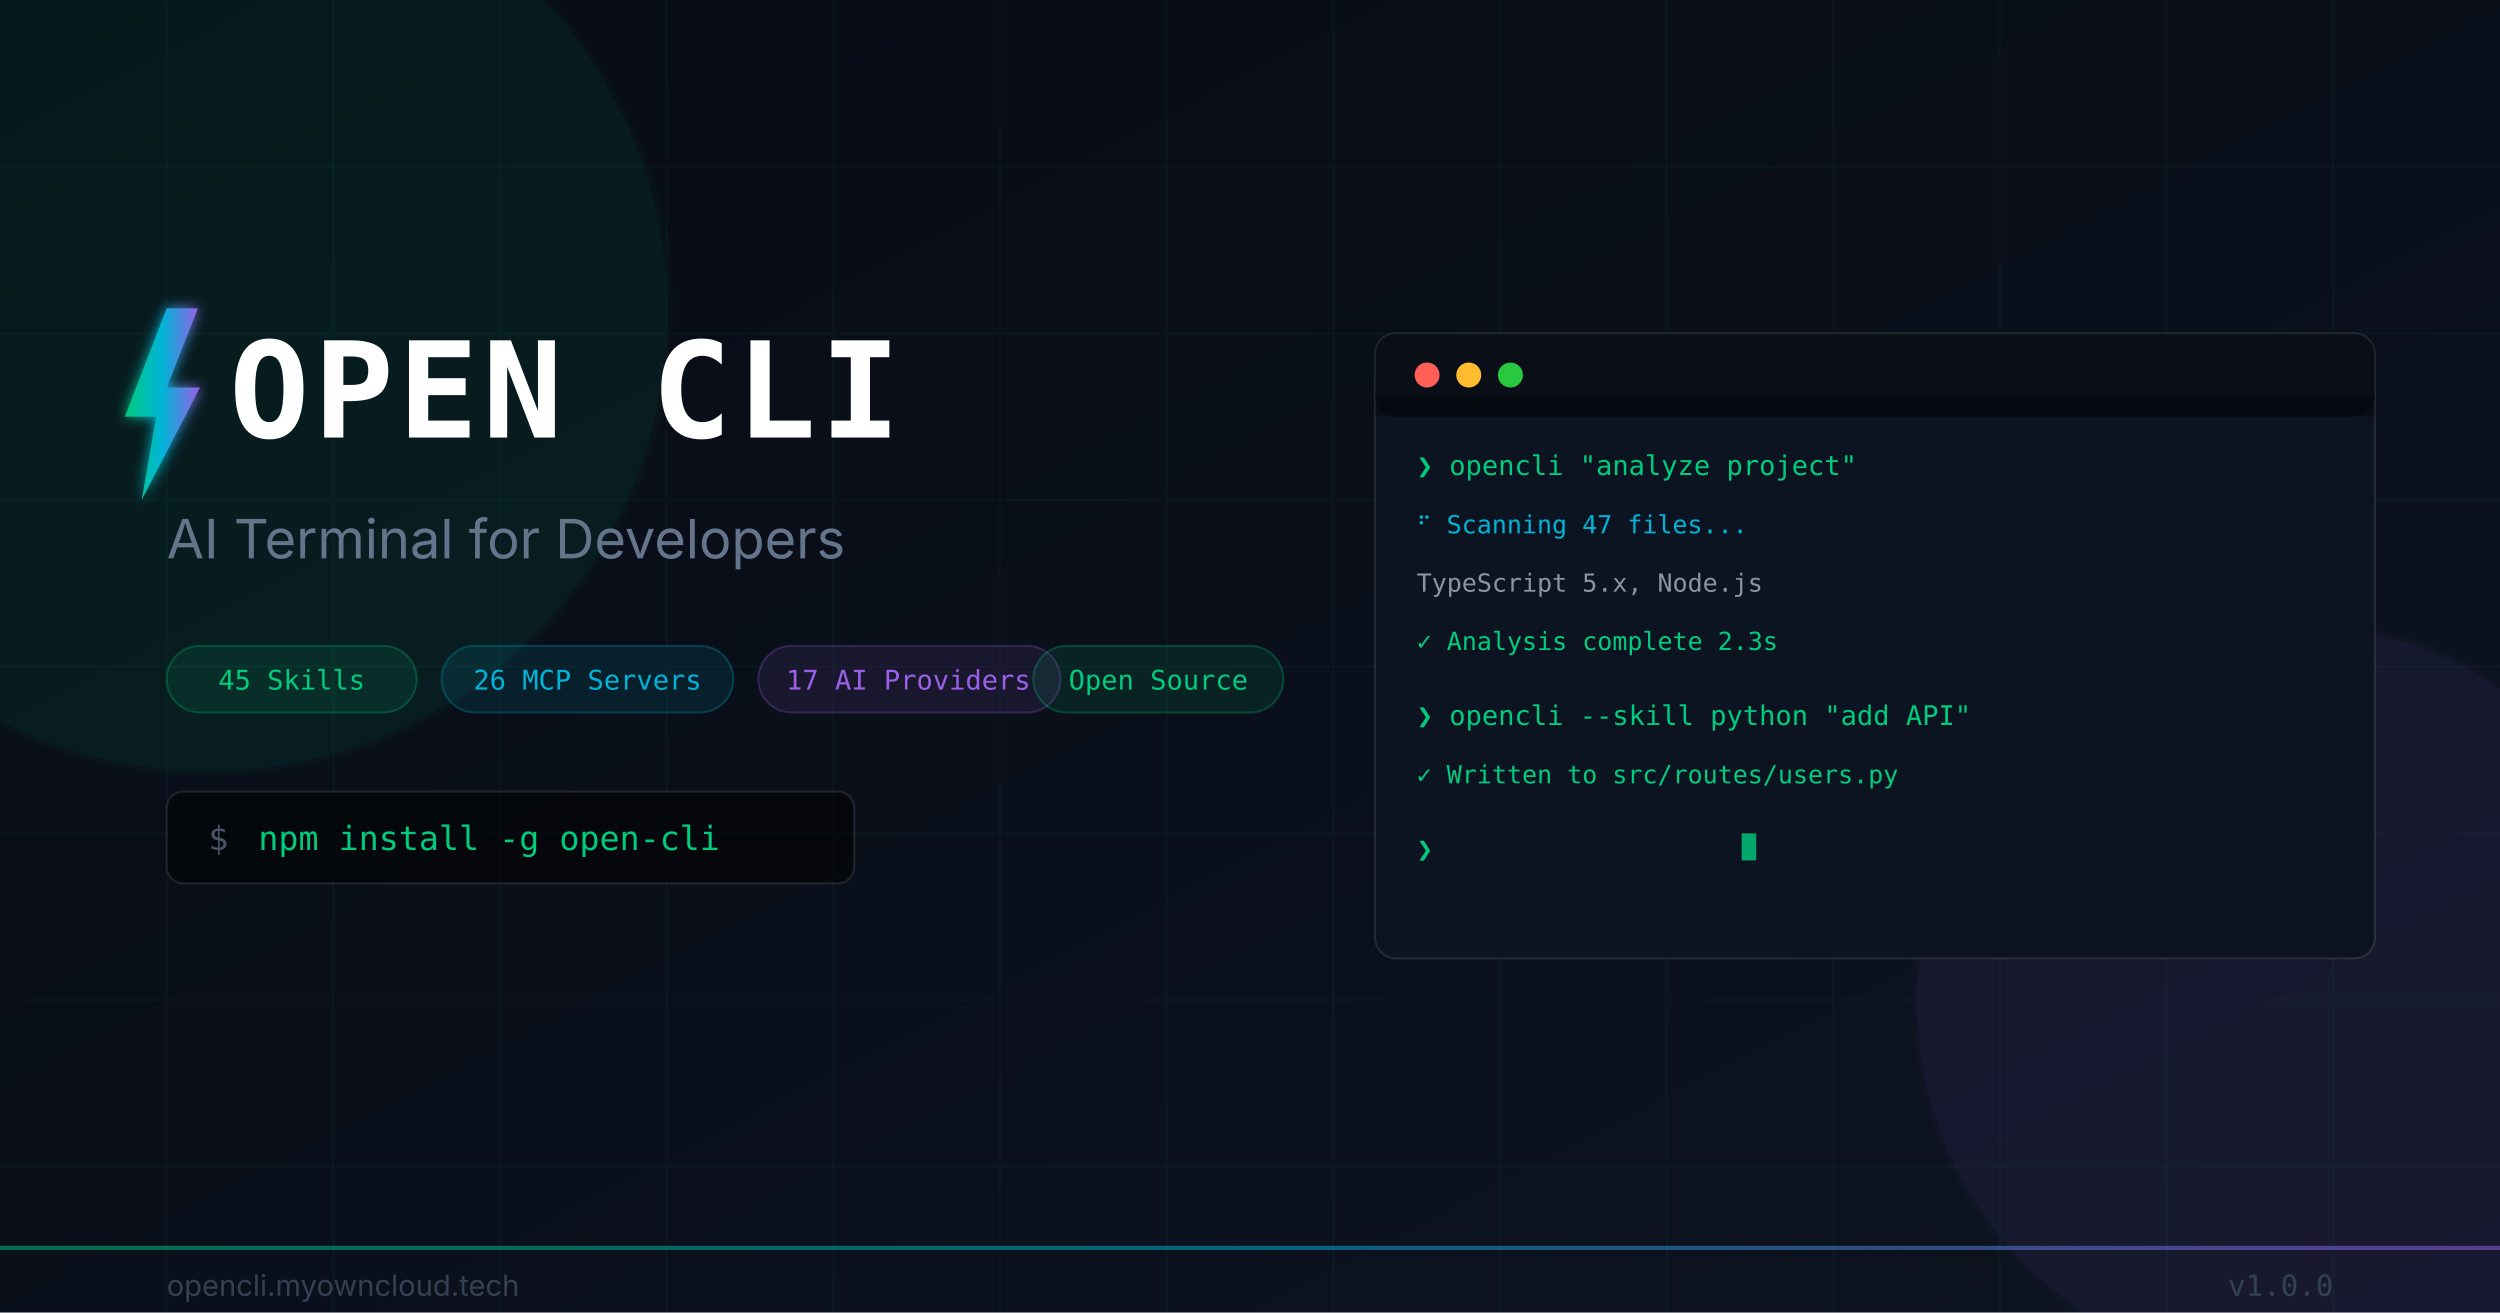
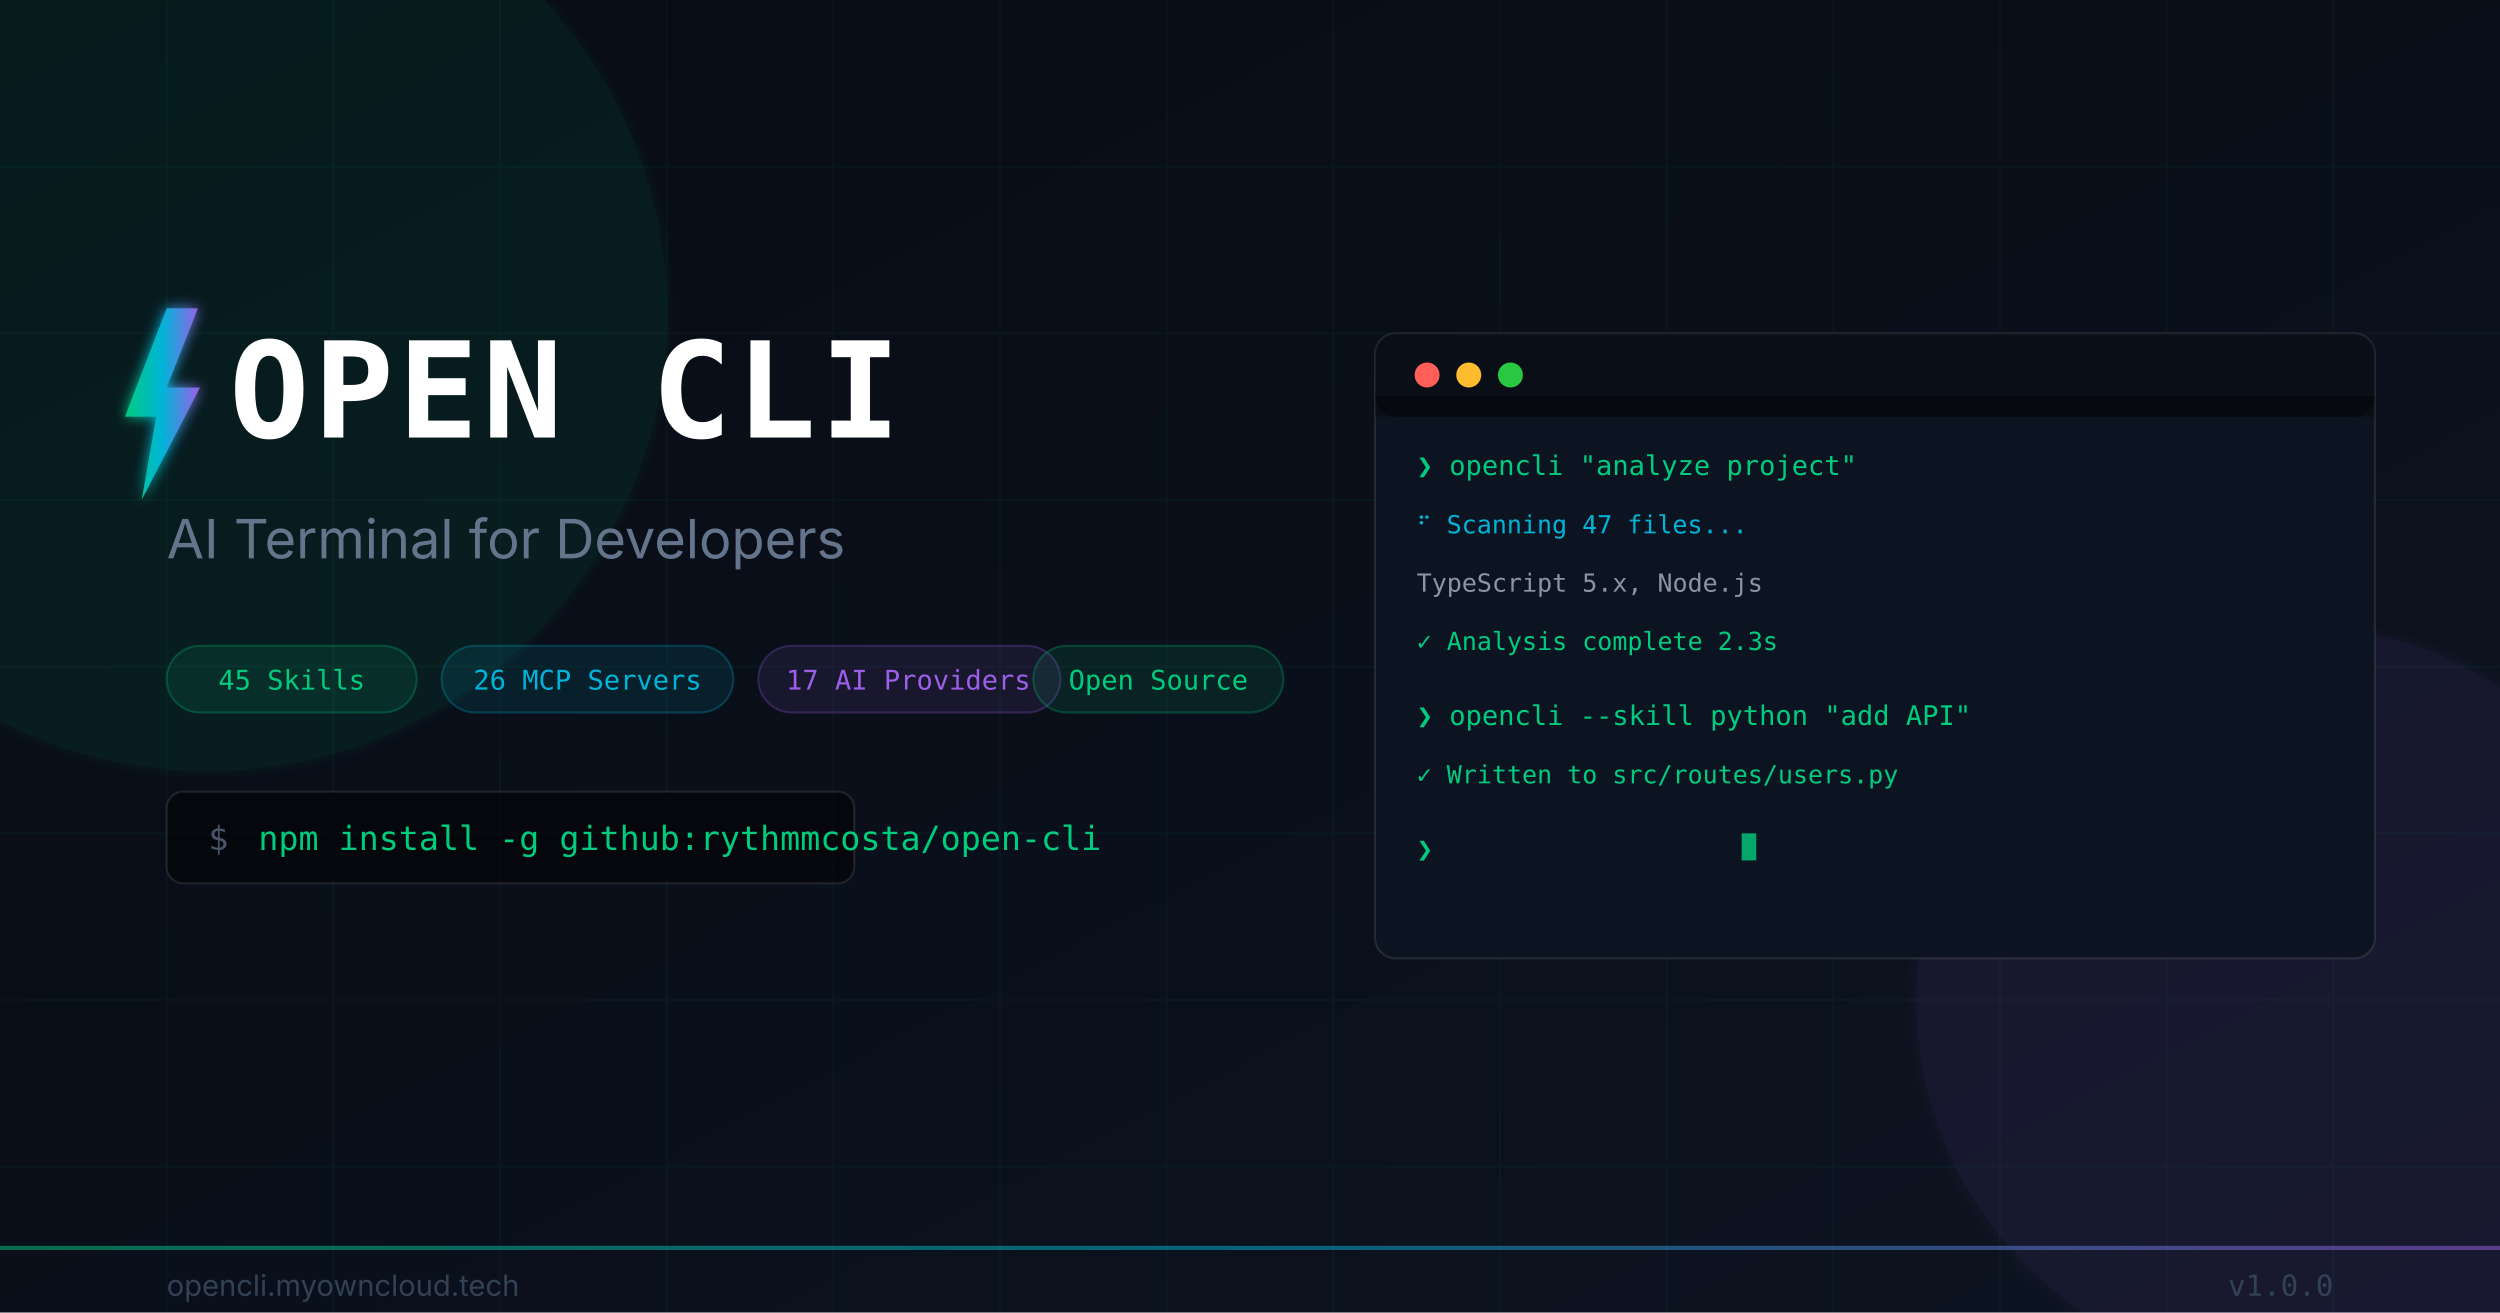
<svg xmlns="http://www.w3.org/2000/svg" viewBox="0 0 1200 630" width="1200" height="630">
  <defs>
    <linearGradient id="bg" x1="0%" y1="0%" x2="100%" y2="100%">
      <stop offset="0%" style="stop-color:#070b14" />
      <stop offset="100%" style="stop-color:#0d1421" />
    </linearGradient>
    <linearGradient id="accent" x1="0%" y1="0%" x2="100%" y2="0%">
      <stop offset="0%" style="stop-color:#00cc7e" />
      <stop offset="50%" style="stop-color:#00b4d8" />
      <stop offset="100%" style="stop-color:#9b5fe8" />
    </linearGradient>
    <filter id="glow">
      <feGaussianBlur stdDeviation="3" result="blur" />
      <feMerge>
        <feMergeNode in="blur" />
        <feMergeNode in="SourceGraphic" />
      </feMerge>
    </filter>
  </defs>
  <rect width="1200" height="630" fill="url(#bg)" />
  <g opacity="0.04" stroke="#00cc7e" stroke-width="1">
    <line x1="0" y1="80" x2="1200" y2="80" />
    <line x1="0" y1="160" x2="1200" y2="160" />
    <line x1="0" y1="240" x2="1200" y2="240" />
    <line x1="0" y1="320" x2="1200" y2="320" />
    <line x1="0" y1="400" x2="1200" y2="400" />
    <line x1="0" y1="480" x2="1200" y2="480" />
    <line x1="0" y1="560" x2="1200" y2="560" />
    <line x1="80" y1="0" x2="80" y2="630" />
    <line x1="160" y1="0" x2="160" y2="630" />
    <line x1="240" y1="0" x2="240" y2="630" />
    <line x1="320" y1="0" x2="320" y2="630" />
    <line x1="400" y1="0" x2="400" y2="630" />
    <line x1="480" y1="0" x2="480" y2="630" />
    <line x1="560" y1="0" x2="560" y2="630" />
    <line x1="640" y1="0" x2="640" y2="630" />
    <line x1="720" y1="0" x2="720" y2="630" />
    <line x1="800" y1="0" x2="800" y2="630" />
    <line x1="880" y1="0" x2="880" y2="630" />
    <line x1="960" y1="0" x2="960" y2="630" />
    <line x1="1040" y1="0" x2="1040" y2="630" />
    <line x1="1120" y1="0" x2="1120" y2="630" />
  </g>
  <ellipse cx="100" cy="150" rx="220" ry="220" fill="#00cc7e" opacity="0.08" filter="url(#glow)" />
  <ellipse cx="1100" cy="480" rx="180" ry="180" fill="#9b5fe8" opacity="0.08" filter="url(#glow)" />
  <rect x="660" y="160" width="480" height="300" rx="10" fill="#0d1421" stroke="rgba(255,255,255,0.1)" stroke-width="1" />
  <rect x="660" y="160" width="480" height="40" rx="10" fill="rgba(0,0,0,0.3)" />
  <rect x="660" y="190" width="480" height="10" fill="rgba(0,0,0,0.3)" />
  <circle cx="685" cy="180" r="6" fill="#ff5f57" />
  <circle cx="705" cy="180" r="6" fill="#febc2e" />
  <circle cx="725" cy="180" r="6" fill="#28c840" />
  <text x="680" y="228" font-family="'JetBrains Mono', monospace" font-size="13" fill="#00cc7e">❯ opencli "analyze project"</text>
  <text x="680" y="256" font-family="'JetBrains Mono', monospace" font-size="12" fill="#00b4d8">⠋ Scanning 47 files...</text>
  <text x="680" y="284" font-family="'JetBrains Mono', monospace" font-size="12" fill="#8b95a1">  TypeScript 5.x, Node.js</text>
  <text x="680" y="312" font-family="'JetBrains Mono', monospace" font-size="12" fill="#00cc7e">✓ Analysis complete 2.3s</text>
  <text x="680" y="348" font-family="'JetBrains Mono', monospace" font-size="13" fill="#00cc7e">❯ opencli --skill python "add API"</text>
  <text x="680" y="376" font-family="'JetBrains Mono', monospace" font-size="12" fill="#00cc7e">✓ Written to src/routes/users.py</text>
  <text x="680" y="412" font-family="'JetBrains Mono', monospace" font-size="13" fill="#00cc7e">❯ <rect x="830" y="400" width="7" height="13" fill="#00cc7e" opacity="0.8" />
  </text>
  <rect x="836" y="400" width="7" height="13" fill="#00cc7e" opacity="0.8" />
  <polygon points="80,148 60,200 75,200 68,240 96,186 80,186 95,148" fill="url(#accent)" filter="url(#glow)" />
  <text x="110" y="210" font-family="'JetBrains Mono', monospace" font-size="64" font-weight="700" fill="white" letter-spacing="2">OPEN CLI</text>
  <text x="80" y="268" font-family="Inter, sans-serif" font-size="26" fill="#64748b">AI Terminal for Developers</text>
  <rect x="80" y="310" width="120" height="32" rx="16" fill="rgba(0,204,126,0.1)" stroke="rgba(0,204,126,0.25)" stroke-width="1" />
  <text x="140" y="331" font-family="'JetBrains Mono', monospace" font-size="13" fill="#00cc7e" text-anchor="middle">45 Skills</text>
  <rect x="212" y="310" width="140" height="32" rx="16" fill="rgba(0,180,216,0.1)" stroke="rgba(0,180,216,0.25)" stroke-width="1" />
  <text x="282" y="331" font-family="'JetBrains Mono', monospace" font-size="13" fill="#00b4d8" text-anchor="middle">26 MCP Servers</text>
  <rect x="364" y="310" width="145" height="32" rx="16" fill="rgba(155,95,232,0.1)" stroke="rgba(155,95,232,0.25)" stroke-width="1" />
  <text x="436" y="331" font-family="'JetBrains Mono', monospace" font-size="13" fill="#9b5fe8" text-anchor="middle">17 AI Providers</text>
  <rect x="496" y="310" width="120" height="32" rx="16" fill="rgba(0,204,126,0.1)" stroke="rgba(0,204,126,0.25)" stroke-width="1" />
  <text x="556" y="331" font-family="'JetBrains Mono', monospace" font-size="13" fill="#00cc7e" text-anchor="middle">Open Source</text>
  <rect x="80" y="380" width="330" height="44" rx="8" fill="rgba(0,0,0,0.5)" stroke="rgba(255,255,255,0.1)" stroke-width="1" />
  <text x="100" y="408" font-family="'JetBrains Mono', monospace" font-size="16" fill="#4a5568">$ </text>
-   <text x="124" y="408" font-family="'JetBrains Mono', monospace" font-size="16" fill="#00cc7e">npm install -g open-cli</text>
+   <text x="124" y="408" font-family="'JetBrains Mono', monospace" font-size="16" fill="#00cc7e">npm install -g github:rythmmcosta/open-cli</text>
  <rect x="0" y="598" width="1200" height="2" fill="url(#accent)" opacity="0.5" />
  <text x="80" y="622" font-family="Inter, sans-serif" font-size="14" fill="#334155">opencli.myowncloud.tech</text>
  <text x="1120" y="622" font-family="'JetBrains Mono', monospace" font-size="14" fill="#334155" text-anchor="end">v1.0.0</text>
</svg>
